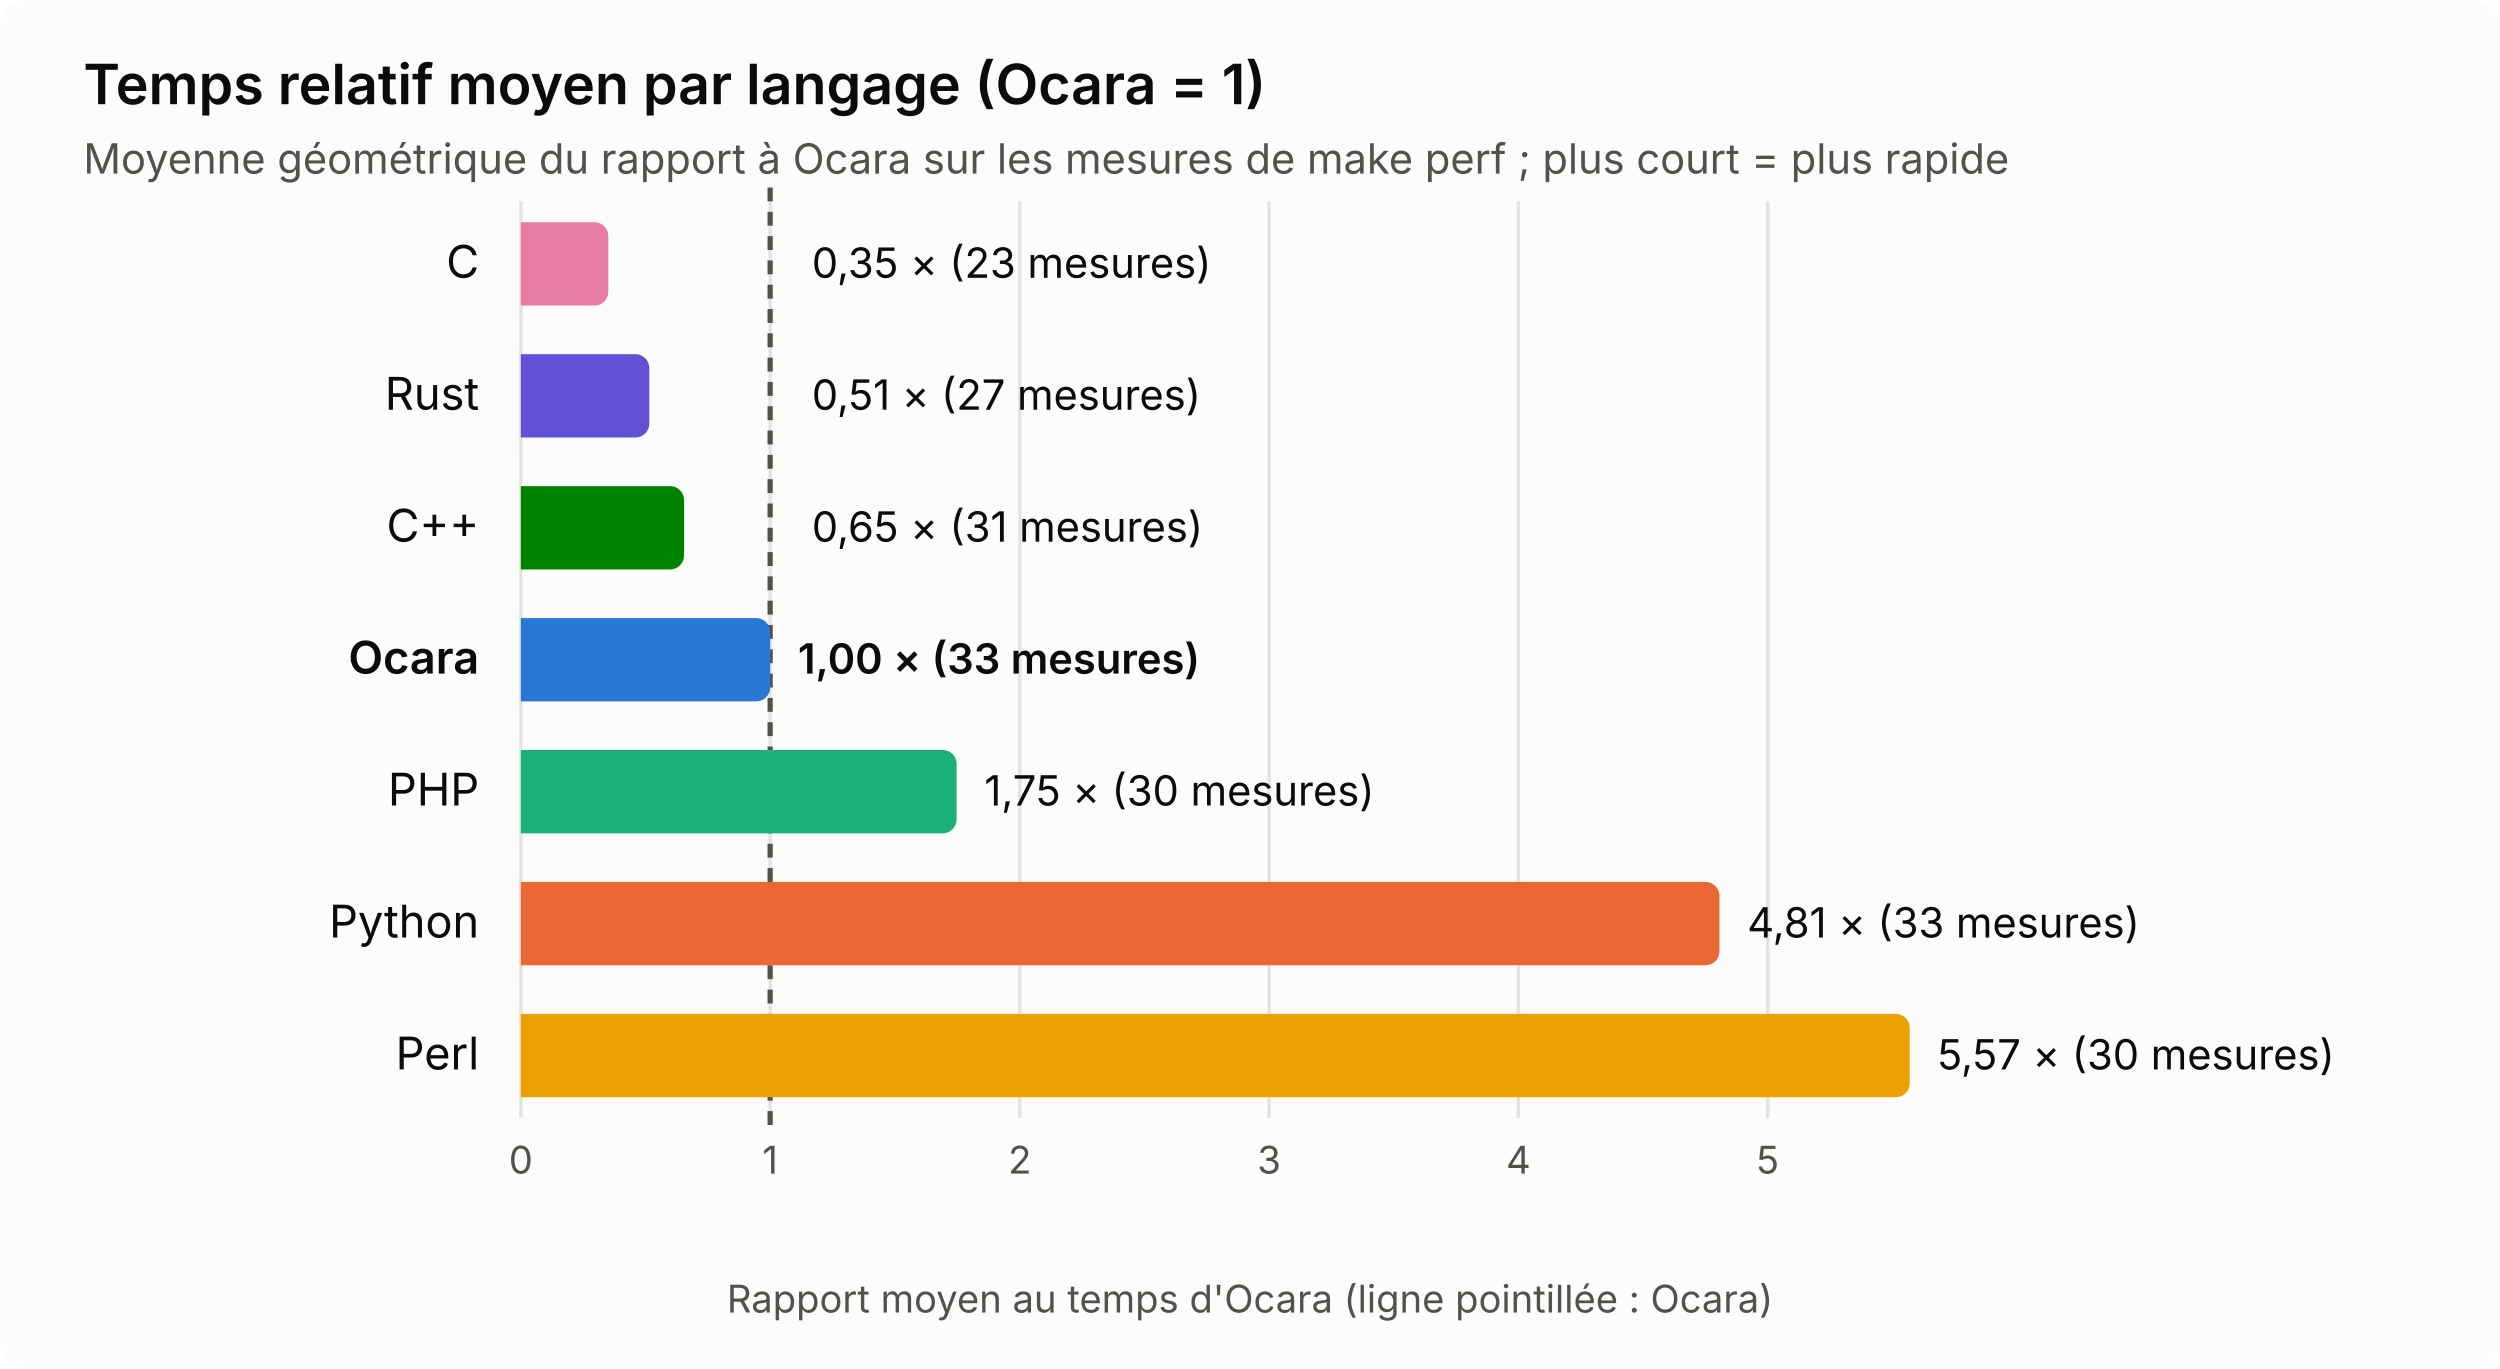
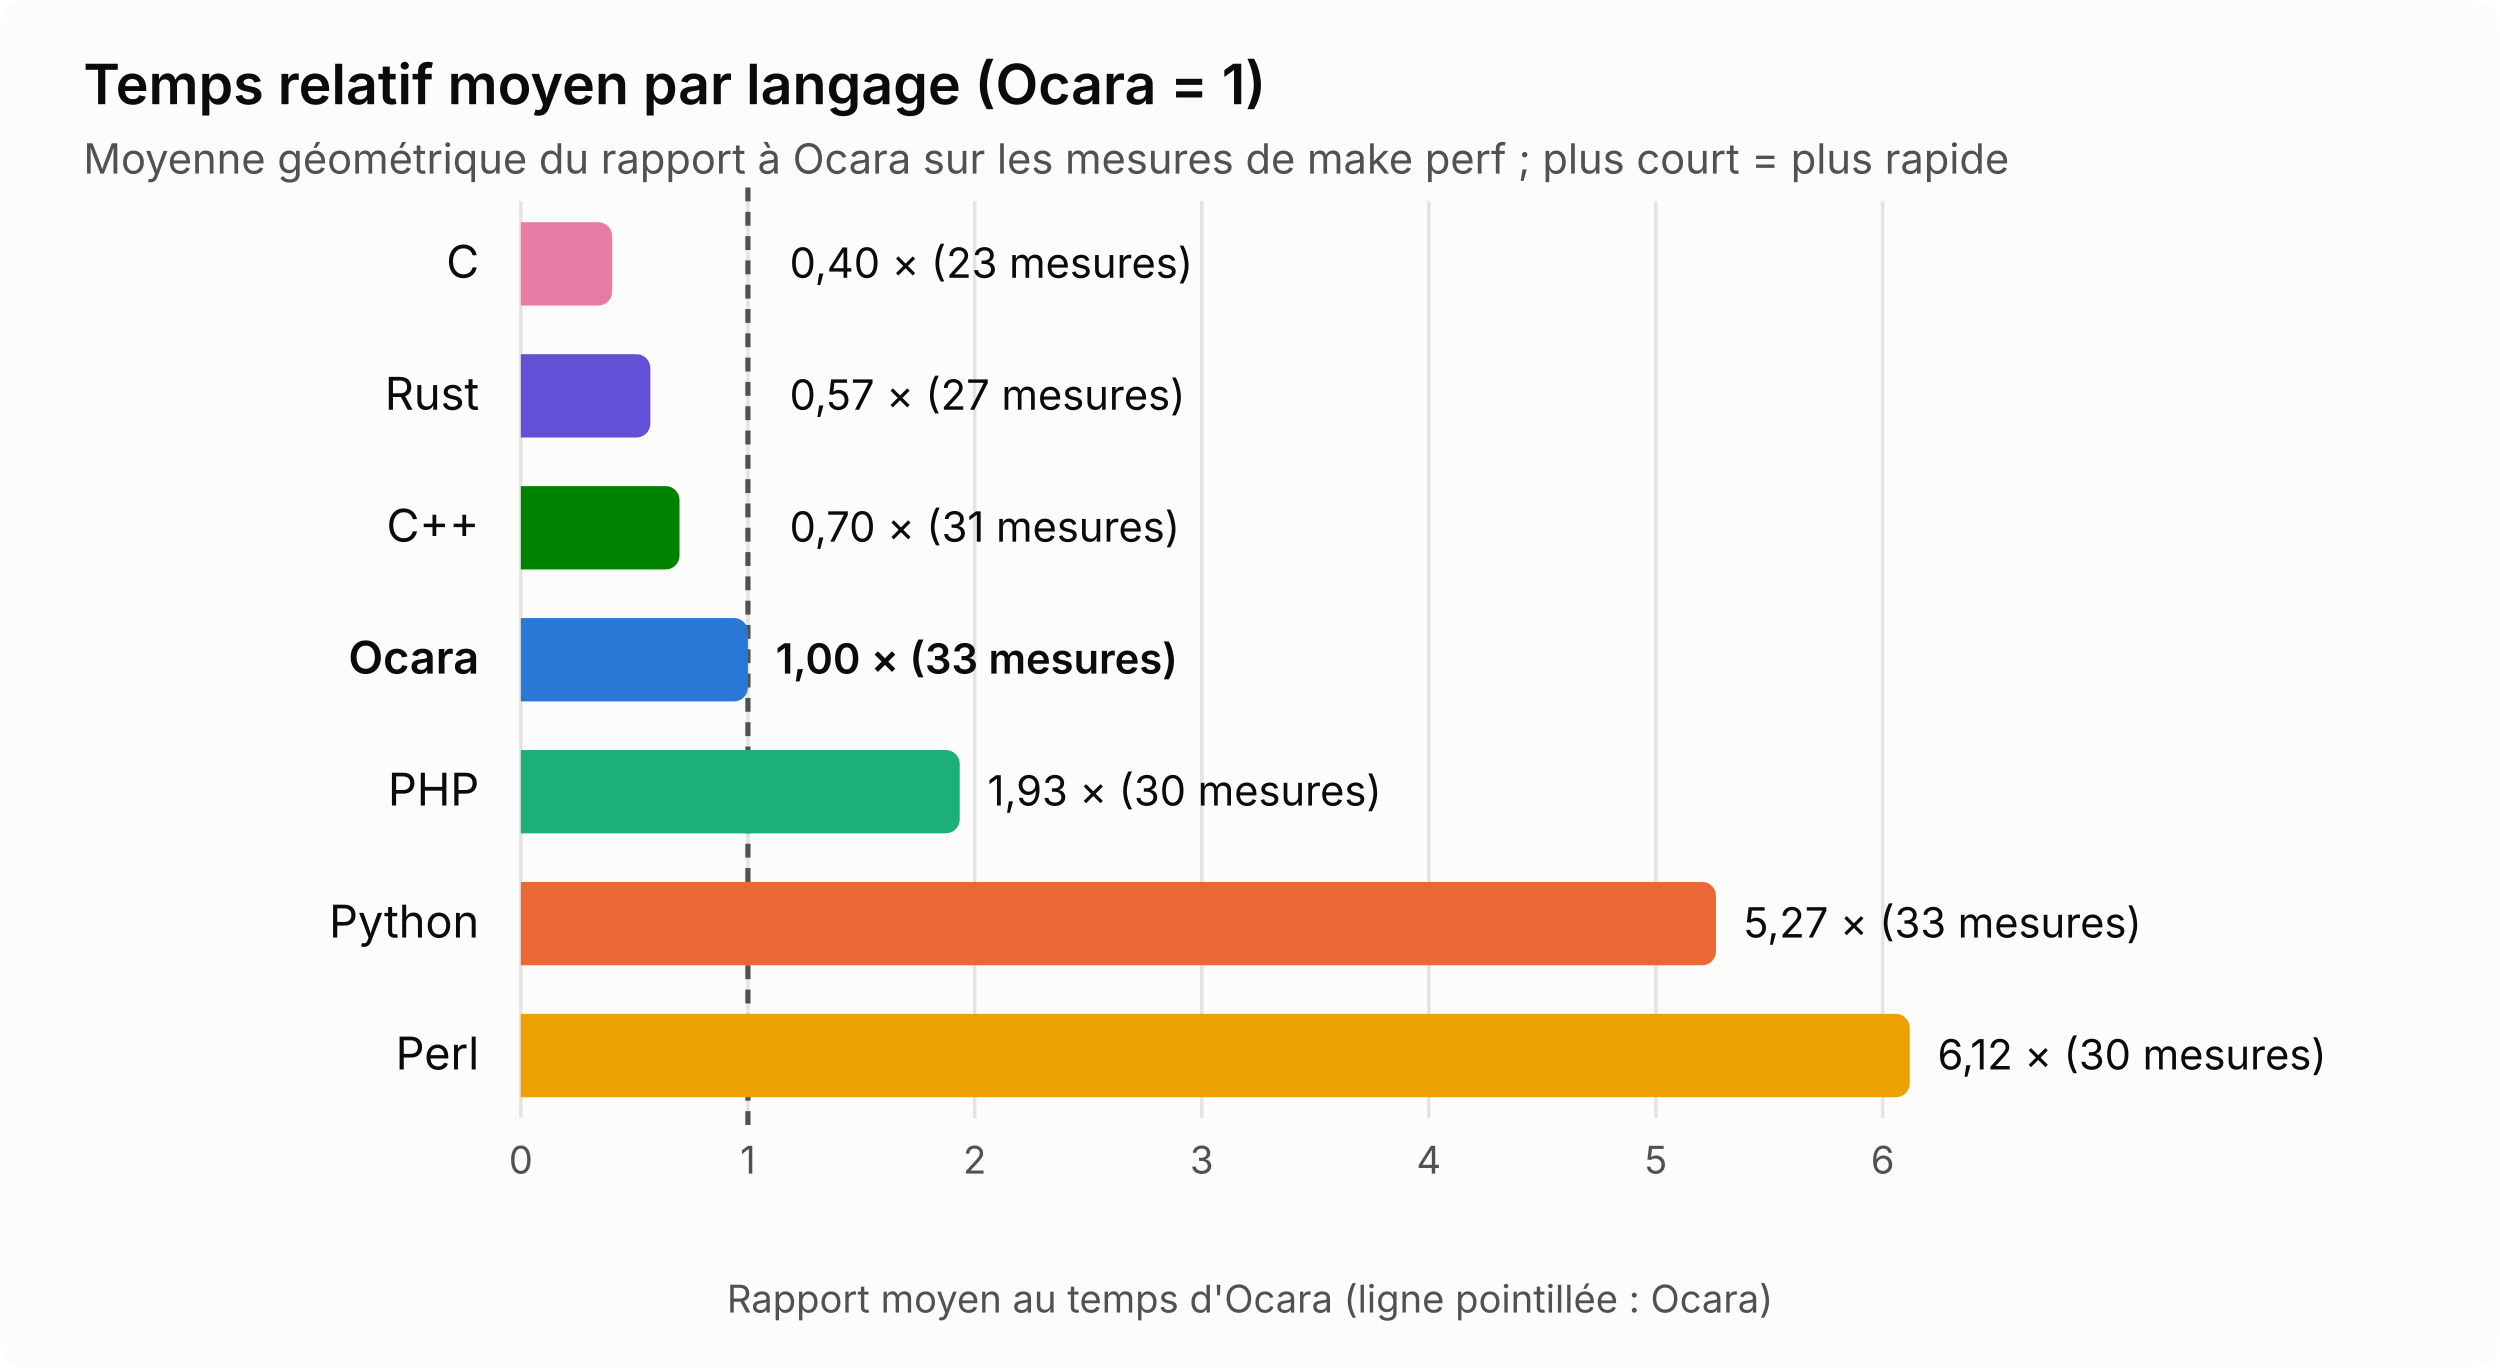
<svg xmlns="http://www.w3.org/2000/svg" viewBox="0 0 720 394" width="720" height="394" role="img" aria-labelledby="t d">
  <style>svg { font-family: system-ui, -apple-system, 'Segoe UI', sans-serif; } .surface { fill: #fcfcfb; } .ink { fill: #0b0b0b; } .ink2 { fill: #52514e; } .grid { stroke: #e4e3df; } .ref { stroke: #52514e; } .s0 { fill: #2a78d6; } .s1 { fill: #eb6834; } .s2 { fill: #1baf7a; } .s3 { fill: #eda100; } .s4 { fill: #e87ba4; } .s5 { fill: #008300; } .s6 { fill: #6250d6; } @media (prefers-color-scheme: dark) { .surface { fill: #1a1a19; } .ink { fill: #f0efec; } .ink2 { fill: #c3c2b7; } .grid { stroke: #3a3936; } .ref { stroke: #c3c2b7; } .s0 { fill: #3987e5; } .s1 { fill: #d95926; } .s2 { fill: #199e70; } .s3 { fill: #c98500; } .s4 { fill: #d55181; } .s5 { fill: #008300; } .s6 { fill: #9085e9; } }</style>
  <rect class="surface" width="720" height="394" rx="8" />
  <text class="ink" x="24" y="30" font-size="16" font-weight="600">Temps relatif moyen par langage (Ocara = 1)</text>
  <text class="ink2" x="24" y="50" font-size="12">Moyenne géométrique du rapport à Ocara sur les mesures de make perf ; plus court = plus rapide</text>
  <line class="grid" x1="150.0" y1="58" x2="150.0" y2="322" stroke-width="1" />
  <text class="ink2" x="150.0" y="338" font-size="11" text-anchor="middle">0</text>
-   <line class="grid" x1="221.8" y1="58" x2="221.8" y2="322" stroke-width="1" />
-   <text class="ink2" x="221.8" y="338" font-size="11" text-anchor="middle">1</text>
-   <line class="grid" x1="293.7" y1="58" x2="293.7" y2="322" stroke-width="1" />
-   <text class="ink2" x="293.7" y="338" font-size="11" text-anchor="middle">2</text>
-   <line class="grid" x1="365.5" y1="58" x2="365.5" y2="322" stroke-width="1" />
-   <text class="ink2" x="365.5" y="338" font-size="11" text-anchor="middle">3</text>
-   <line class="grid" x1="437.3" y1="58" x2="437.3" y2="322" stroke-width="1" />
-   <text class="ink2" x="437.3" y="338" font-size="11" text-anchor="middle">4</text>
-   <line class="grid" x1="509.1" y1="58" x2="509.1" y2="322" stroke-width="1" />
-   <text class="ink2" x="509.1" y="338" font-size="11" text-anchor="middle">5</text>
-   <line class="ref" x1="221.8" y1="54" x2="221.8" y2="326" stroke-width="1.5" stroke-dasharray="4 3" />
+   <line class="grid" x1="215.4" y1="58" x2="215.4" y2="322" stroke-width="1" />
+   <text class="ink2" x="215.4" y="338" font-size="11" text-anchor="middle">1</text>
+   <line class="grid" x1="280.7" y1="58" x2="280.7" y2="322" stroke-width="1" />
+   <text class="ink2" x="280.7" y="338" font-size="11" text-anchor="middle">2</text>
+   <line class="grid" x1="346.1" y1="58" x2="346.1" y2="322" stroke-width="1" />
+   <text class="ink2" x="346.1" y="338" font-size="11" text-anchor="middle">3</text>
+   <line class="grid" x1="411.5" y1="58" x2="411.5" y2="322" stroke-width="1" />
+   <text class="ink2" x="411.5" y="338" font-size="11" text-anchor="middle">4</text>
+   <line class="grid" x1="476.9" y1="58" x2="476.9" y2="322" stroke-width="1" />
+   <text class="ink2" x="476.9" y="338" font-size="11" text-anchor="middle">5</text>
+   <line class="grid" x1="542.2" y1="58" x2="542.2" y2="322" stroke-width="1" />
+   <text class="ink2" x="542.2" y="338" font-size="11" text-anchor="middle">6</text>
+   <line class="ref" x1="215.4" y1="54" x2="215.4" y2="326" stroke-width="1.5" stroke-dasharray="4 3" />
  <text class="ink" x="138" y="80.0" font-size="13" text-anchor="end">C</text>
-   <path class="s4" d="M150,64 h21.2 a4,4 0 0 1 4,4 v16 a4,4 0 0 1 -4,4 h-21.2 z" />
-   <text class="ink" x="233.8" y="80.0" font-size="12">0,35 × (23 mesures)</text>
+   <path class="s4" d="M150,64 h22.3 a4,4 0 0 1 4,4 v16 a4,4 0 0 1 -4,4 h-22.3 z" />
+   <text class="ink" x="227.4" y="80.0" font-size="12">0,40 × (23 mesures)</text>
  <text class="ink" x="138" y="118.0" font-size="13" text-anchor="end">Rust</text>
-   <path class="s6" d="M150,102 h33.0 a4,4 0 0 1 4,4 v16 a4,4 0 0 1 -4,4 h-33.0 z" />
-   <text class="ink" x="233.8" y="118.0" font-size="12">0,51 × (27 mesures)</text>
+   <path class="s6" d="M150,102 h33.3 a4,4 0 0 1 4,4 v16 a4,4 0 0 1 -4,4 h-33.3 z" />
+   <text class="ink" x="227.4" y="118.0" font-size="12">0,57 × (27 mesures)</text>
  <text class="ink" x="138" y="156.0" font-size="13" text-anchor="end">C++</text>
-   <path class="s5" d="M150,140 h43.0 a4,4 0 0 1 4,4 v16 a4,4 0 0 1 -4,4 h-43.0 z" />
-   <text class="ink" x="233.8" y="156.0" font-size="12">0,65 × (31 mesures)</text>
+   <path class="s5" d="M150,140 h41.7 a4,4 0 0 1 4,4 v16 a4,4 0 0 1 -4,4 h-41.7 z" />
+   <text class="ink" x="227.4" y="156.0" font-size="12">0,70 × (31 mesures)</text>
  <text class="ink" x="138" y="194.0" font-size="13" text-anchor="end" font-weight="600">Ocara</text>
-   <path class="s0" d="M150,178 h67.8 a4,4 0 0 1 4,4 v16 a4,4 0 0 1 -4,4 h-67.8 z" />
-   <text class="ink" x="229.8" y="194.0" font-size="12" font-weight="600">1,00 × (33 mesures)</text>
+   <path class="s0" d="M150,178 h61.4 a4,4 0 0 1 4,4 v16 a4,4 0 0 1 -4,4 h-61.4 z" />
+   <text class="ink" x="223.4" y="194.0" font-size="12" font-weight="600">1,00 × (33 mesures)</text>
  <text class="ink" x="138" y="232.0" font-size="13" text-anchor="end">PHP</text>
-   <path class="s2" d="M150,216 h121.5 a4,4 0 0 1 4,4 v16 a4,4 0 0 1 -4,4 h-121.5 z" />
-   <text class="ink" x="283.5" y="232.0" font-size="12">1,75 × (30 mesures)</text>
+   <path class="s2" d="M150,216 h122.4 a4,4 0 0 1 4,4 v16 a4,4 0 0 1 -4,4 h-122.4 z" />
+   <text class="ink" x="284.4" y="232.0" font-size="12">1,93 × (30 mesures)</text>
  <text class="ink" x="138" y="270.0" font-size="13" text-anchor="end">Python</text>
-   <path class="s1" d="M150,254 h341.2 a4,4 0 0 1 4,4 v16 a4,4 0 0 1 -4,4 h-341.2 z" />
-   <text class="ink" x="503.2" y="270.0" font-size="12">4,81 × (33 mesures)</text>
+   <path class="s1" d="M150,254 h340.2 a4,4 0 0 1 4,4 v16 a4,4 0 0 1 -4,4 h-340.2 z" />
+   <text class="ink" x="502.2" y="270.0" font-size="12">5,27 × (33 mesures)</text>
  <text class="ink" x="138" y="308.0" font-size="13" text-anchor="end">Perl</text>
  <path class="s3" d="M150,292 h396.0 a4,4 0 0 1 4,4 v16 a4,4 0 0 1 -4,4 h-396.0 z" />
-   <text class="ink" x="558.0" y="308.0" font-size="12">5,57 × (30 mesures)</text>
+   <text class="ink" x="558.0" y="308.0" font-size="12">6,12 × (30 mesures)</text>
  <text class="ink2" x="360.0" y="378" font-size="11" text-anchor="middle">Rapport moyen au temps d'Ocara (ligne pointillée : Ocara)</text>
</svg>
